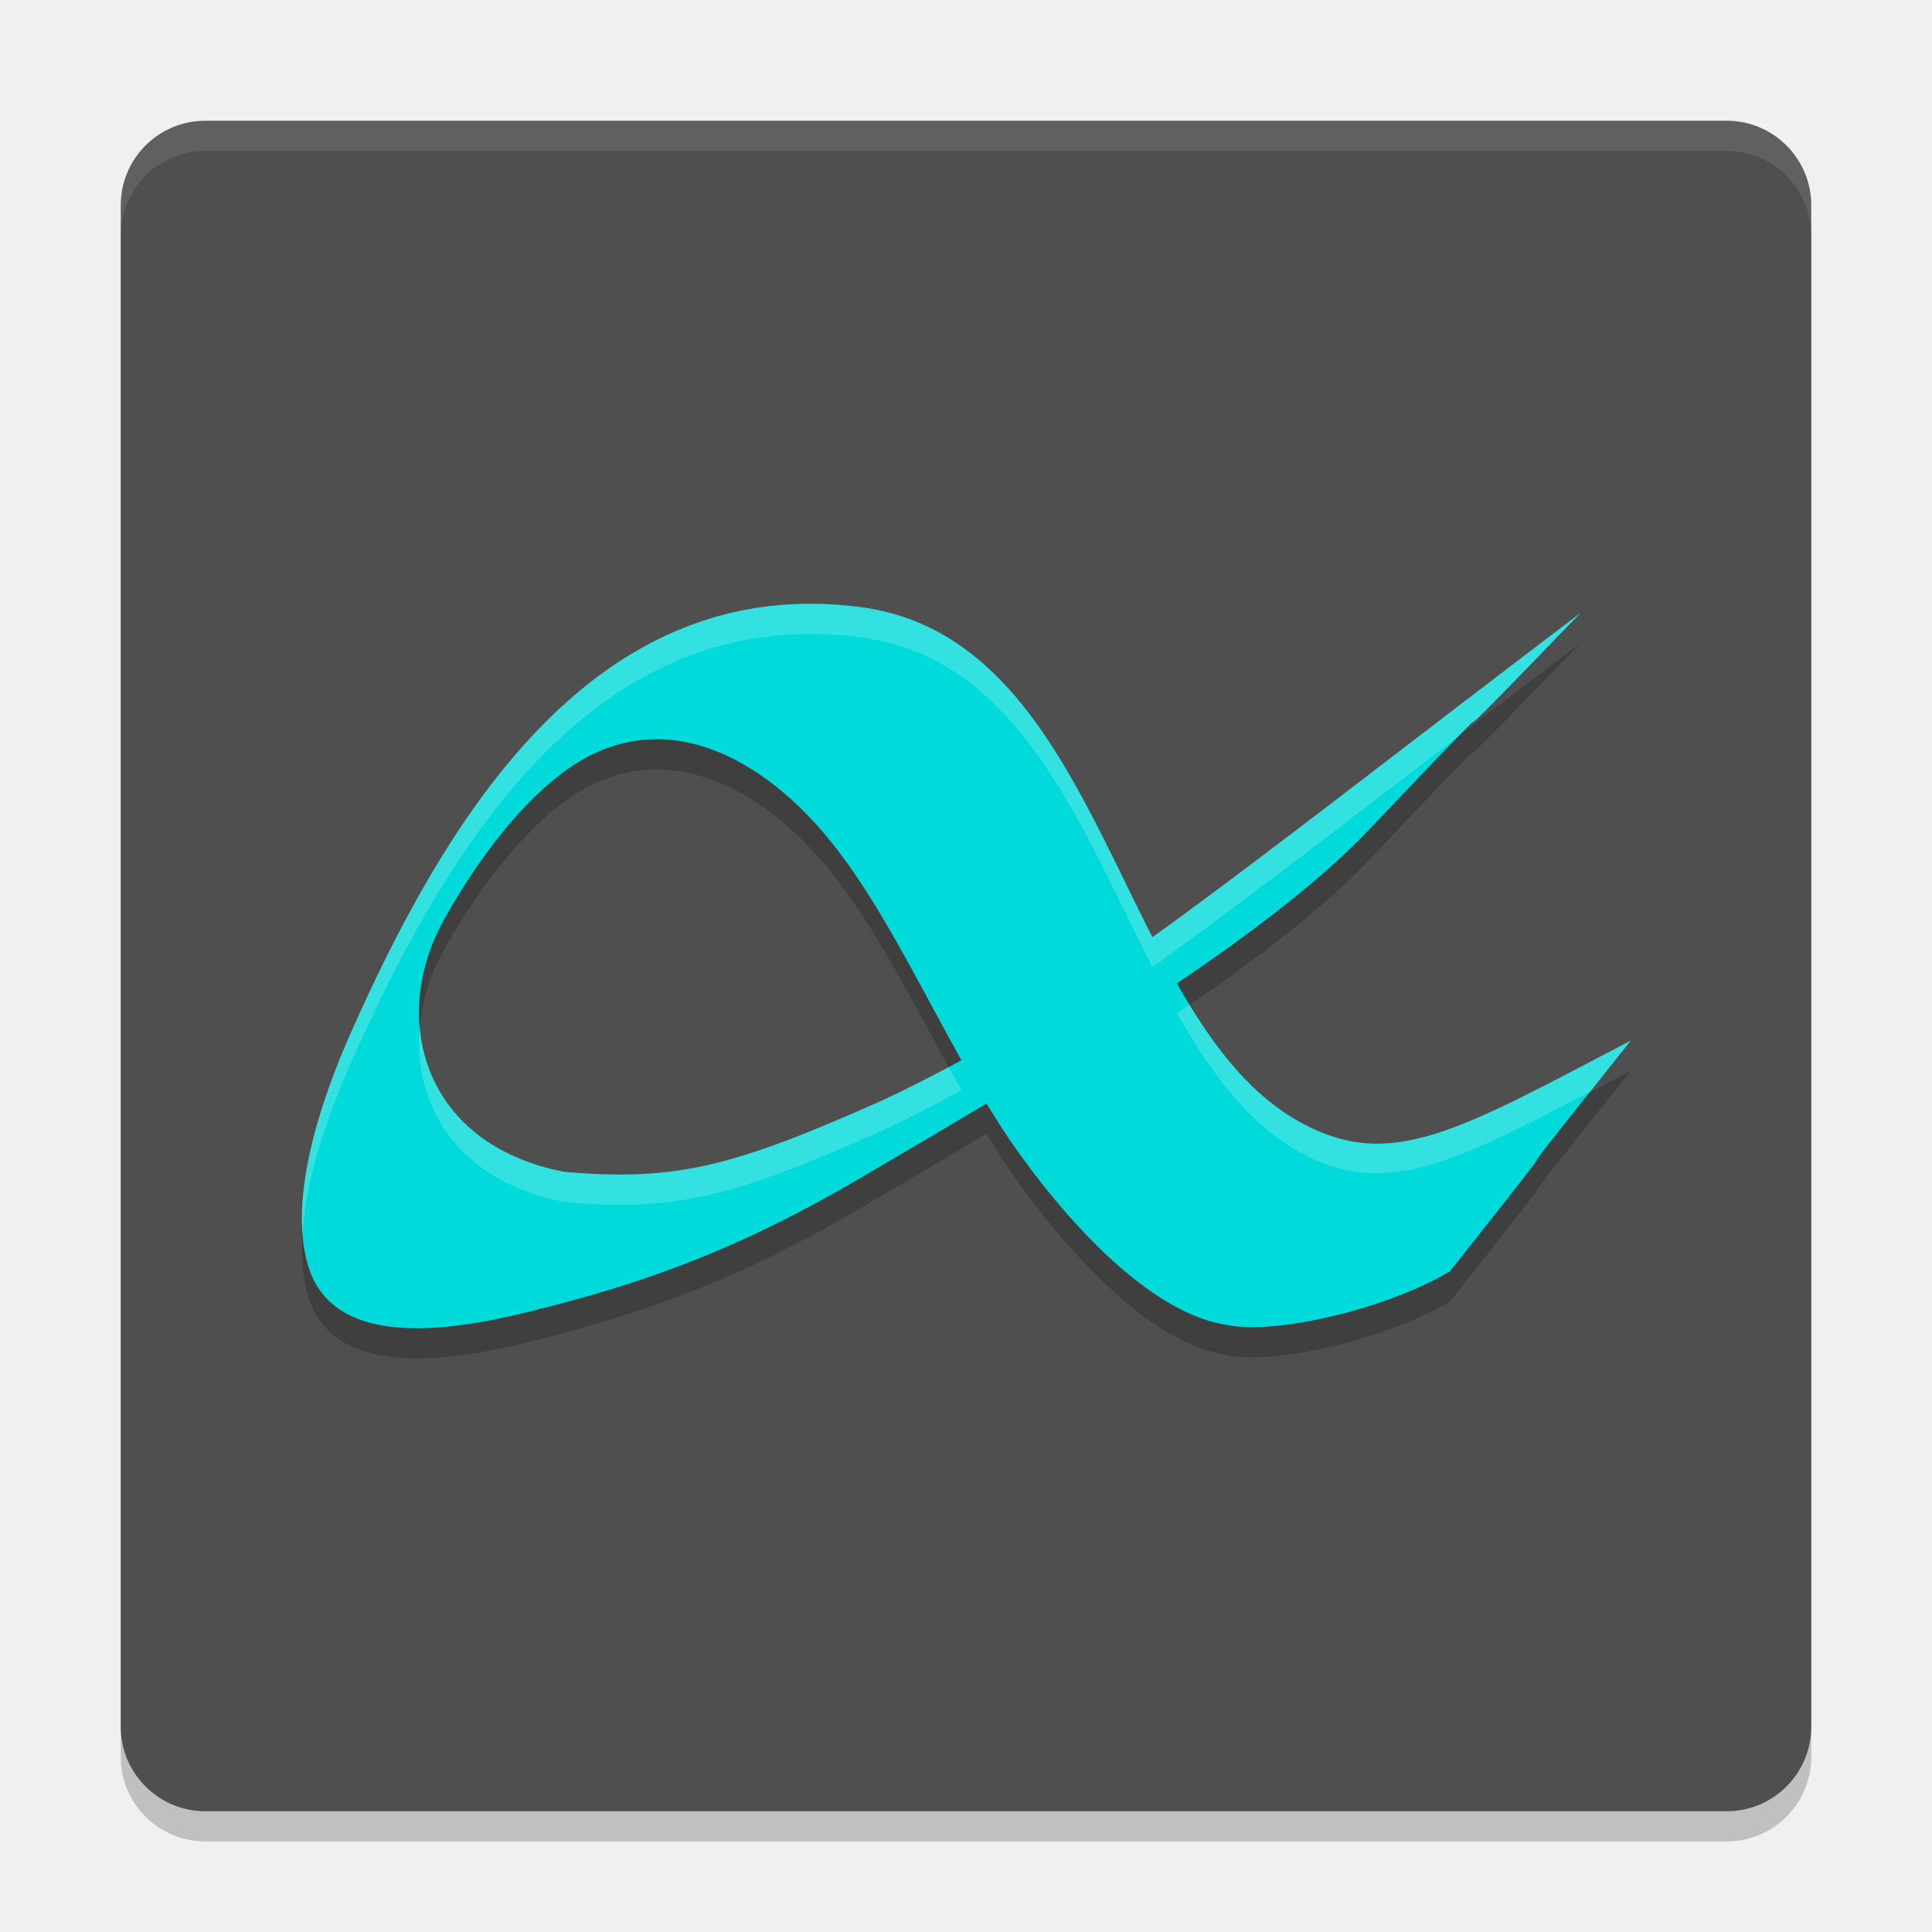
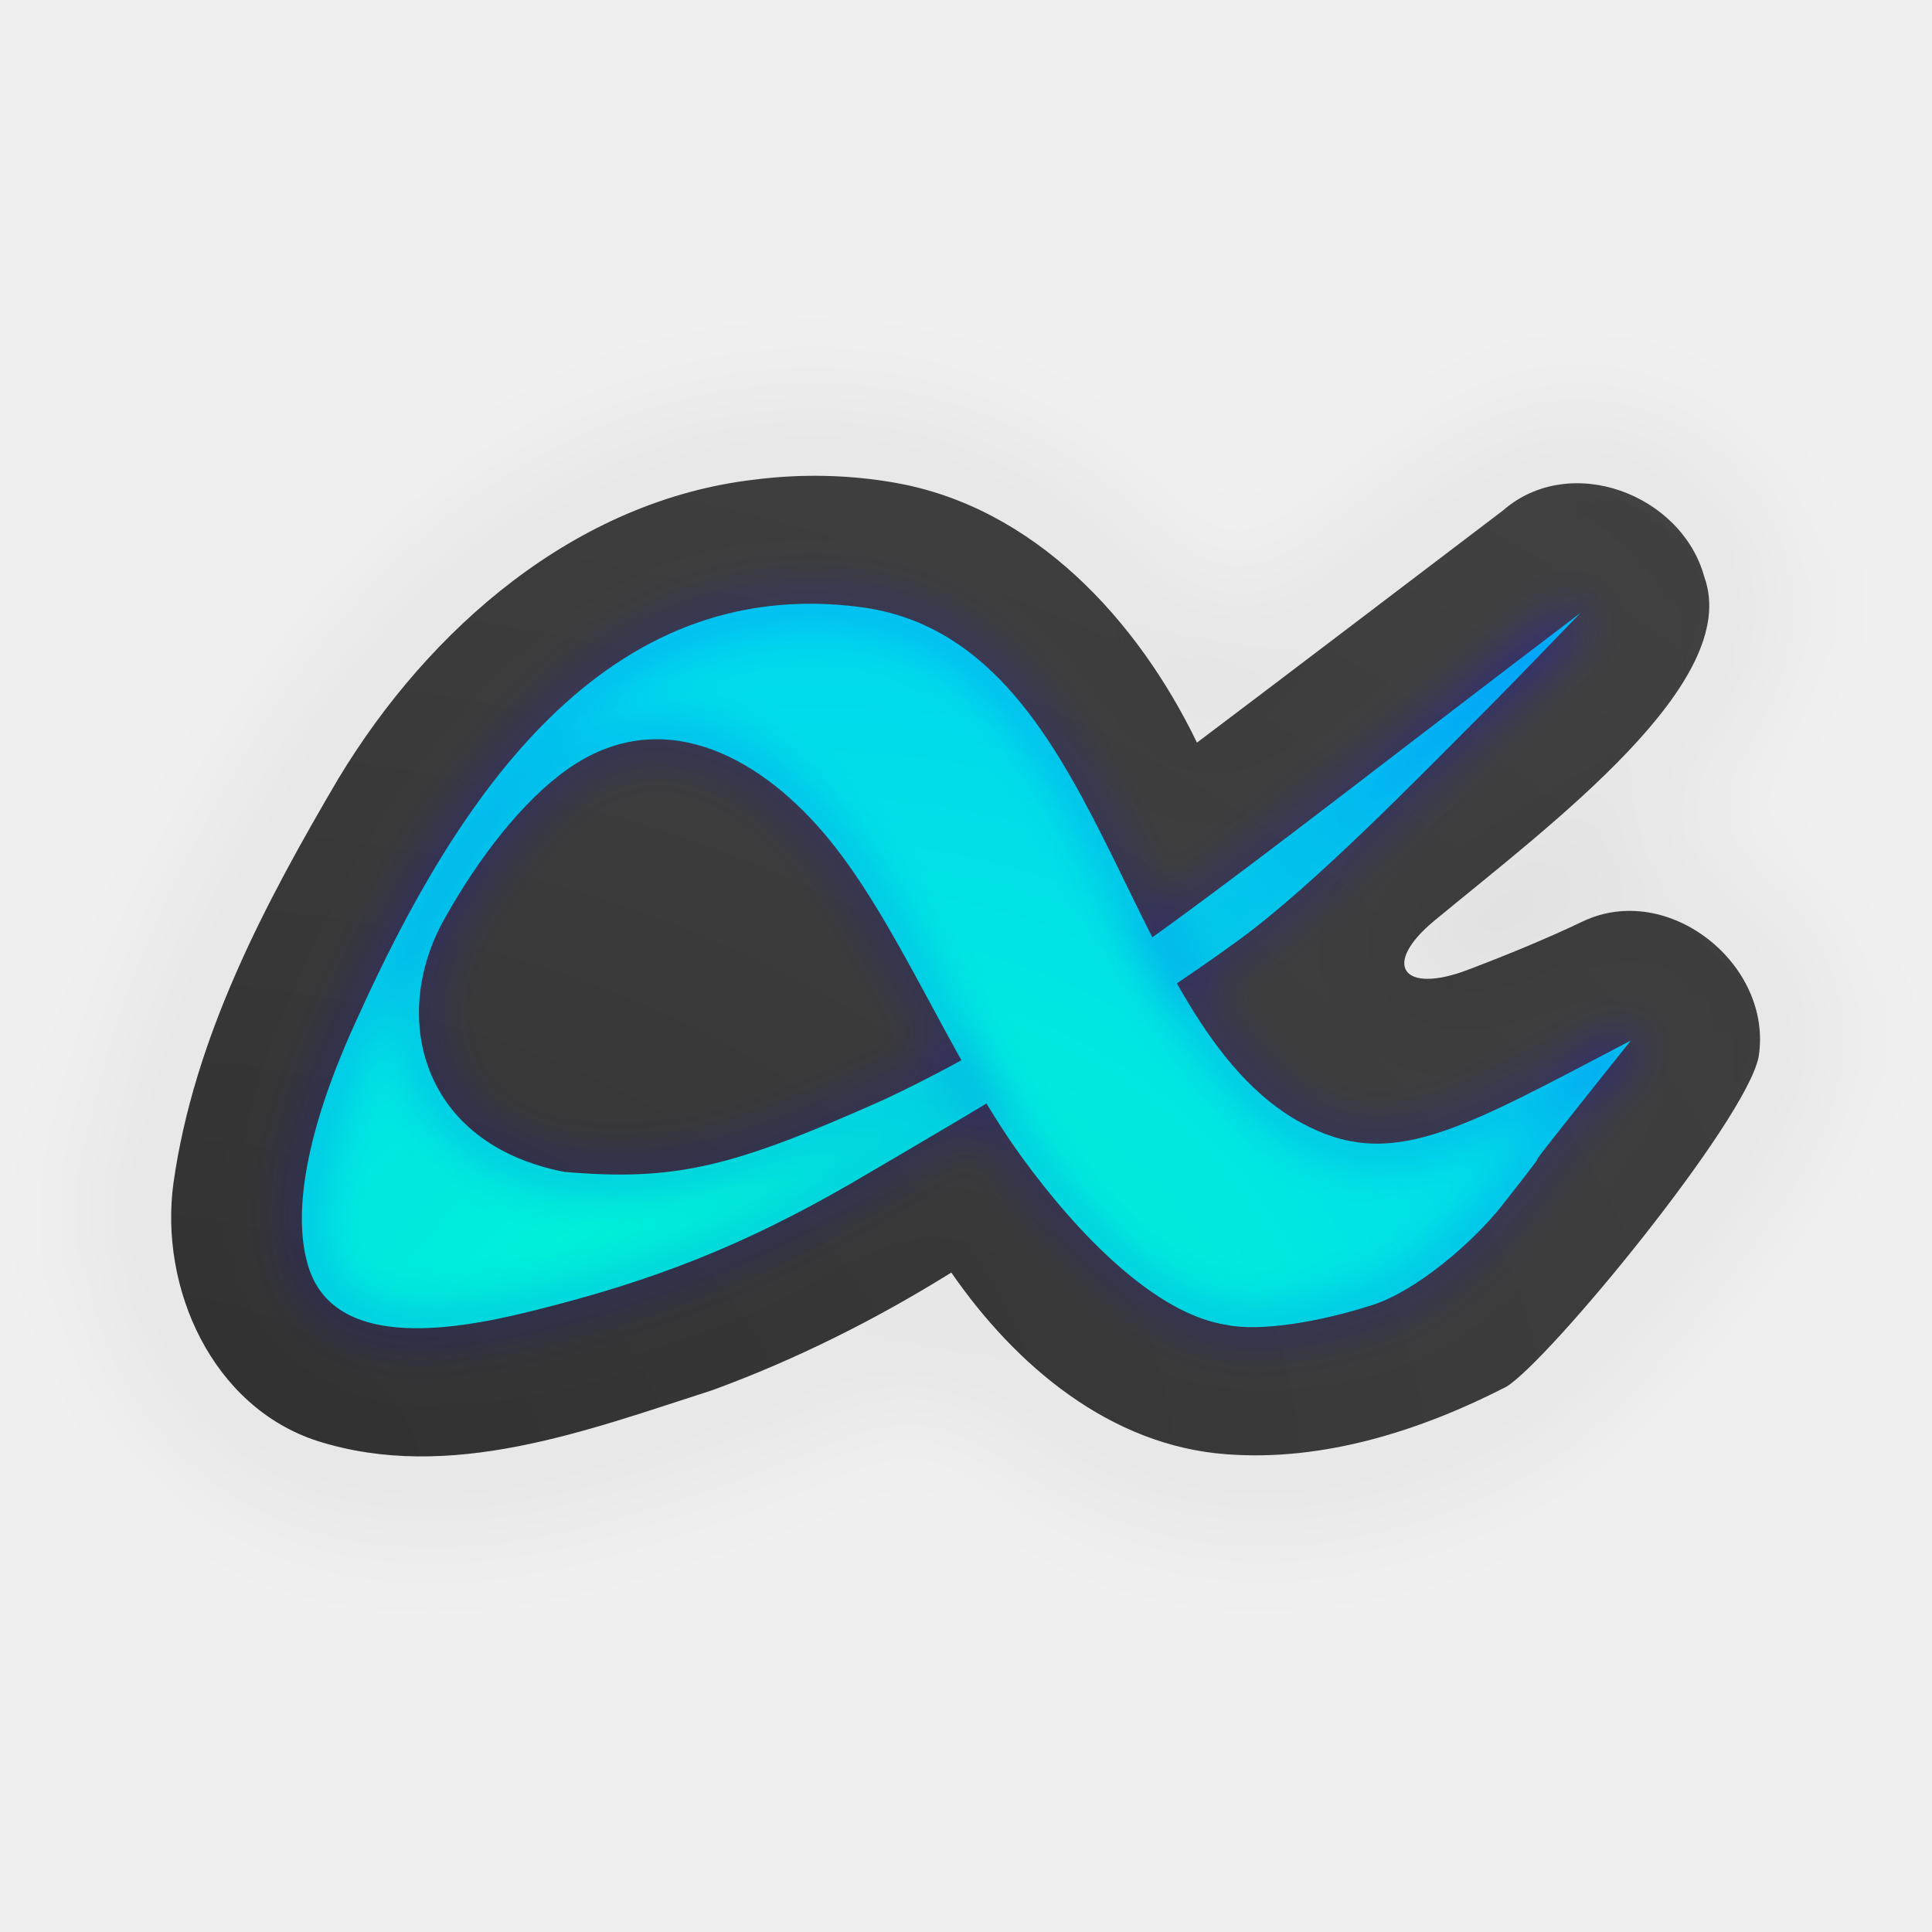
- <svg xmlns="http://www.w3.org/2000/svg" width="64" height="64" version="1">
-   <rect style="opacity:0.2" width="56" height="56" x="4" y="5" rx="2.8" ry="2.8" />
-   <rect style="fill:#4f4f4f" width="56" height="56" x="4" y="4" rx="2.8" ry="2.8" />
-   <path style="opacity:0.2" d="m 54.022,35.471 c -6.07,7.605 -0.19,0.332 -5.991,7.644 -2.02,1.208 -5.723,2.121 -7.397,1.774 -2.347,-0.354 -4.919,-2.983 -6.805,-5.586 -2.386,-3.294 -4.134,-7.896 -6.553,-10.723 -2.244,-2.623 -5.434,-4.237 -8.465,-2.107 -1.498,1.054 -2.961,2.95 -4.095,4.979 -1.812,3.239 -0.764,7.45 3.98,8.368 3.733,0.322 5.623,-0.18 10.575,-2.387 6.384,-2.992 10.932,-6.904 23.085,-16.129 -6.789,7.05 -0.354,0.181 -7.011,7.189 -3.38,3.559 -10.149,7.627 -17.25,11.767 -3.365,1.93 -6.323,3.159 -10.648,4.213 -2.589,0.631 -6.401,1.216 -7.236,-1.531 -0.87,-2.863 1.206,-7.278 1.638,-8.235 3.263,-7.216 8.136,-14.708 16.656,-13.596 8.126,1.062 8.509,13.739 14.574,17.07 2.987,1.64 5.214,0.288 10.943,-2.71 z" />
-   <path style="fill:#00dada" d="m 54.022,34.471 c -6.07,7.605 -0.19,0.332 -5.991,7.644 -2.02,1.208 -5.723,2.121 -7.397,1.774 -2.347,-0.354 -4.919,-2.983 -6.805,-5.586 -2.386,-3.294 -4.134,-7.896 -6.553,-10.723 -2.244,-2.623 -5.434,-4.237 -8.465,-2.107 -1.498,1.054 -2.961,2.95 -4.095,4.979 -1.812,3.239 -0.764,7.45 3.98,8.368 3.733,0.322 5.623,-0.18 10.575,-2.387 6.384,-2.992 10.932,-6.904 23.085,-16.129 -6.789,7.05 -0.354,0.181 -7.011,7.189 -3.38,3.559 -10.149,7.627 -17.25,11.767 -3.365,1.93 -6.323,3.159 -10.648,4.213 -2.589,0.631 -6.401,1.216 -7.236,-1.531 -0.87,-2.863 1.206,-7.278 1.638,-8.235 3.263,-7.216 8.136,-14.708 16.656,-13.596 8.126,1.062 8.509,13.739 14.574,17.07 2.987,1.64 5.214,0.288 10.943,-2.71 z" />
-   <path style="fill:#ffffff;opacity:0.1" d="M 6.801 4 C 5.25 4 4 5.25 4 6.801 L 4 7.801 C 4 6.25 5.25 5 6.801 5 L 57.199 5 C 58.75 5 60 6.25 60 7.801 L 60 6.801 C 60 5.25 58.75 4 57.199 4 L 6.801 4 z" />
-   <path style="fill:#ffffff;opacity:0.2" d="M 26.949 20 C 19.381 19.933 14.909 26.942 11.85 33.707 C 11.468 34.551 9.81 38.086 10.021 40.873 C 10.182 38.298 11.513 35.453 11.85 34.707 C 15.113 27.491 19.986 19.999 28.506 21.111 C 33.749 21.797 35.771 27.313 38.174 32.039 C 40.842 30.124 44.206 27.541 48.275 24.424 C 49.61 23.05 47.254 25.601 52.355 20.303 C 45.987 25.137 41.724 28.491 38.174 31.039 C 35.771 26.313 33.749 20.797 28.506 20.111 C 27.973 20.042 27.454 20.004 26.949 20 z M 39.4 33.283 C 39.265 33.376 39.128 33.469 38.99 33.562 C 40.102 35.531 41.359 37.235 43.078 38.18 C 45.797 39.673 48.017 38.609 52.693 36.158 C 53.129 35.605 52.719 36.102 54.021 34.471 C 48.292 37.468 46.065 38.82 43.078 37.18 C 41.57 36.351 40.412 34.945 39.4 33.283 z M 13.906 33.996 C 13.659 36.59 15.138 39.131 18.695 39.82 C 22.428 40.142 24.318 39.641 29.27 37.434 C 30.158 37.017 31.009 36.575 31.852 36.111 C 31.709 35.857 31.57 35.6 31.43 35.344 C 30.723 35.723 30.01 36.086 29.27 36.434 C 24.318 38.641 22.428 39.142 18.695 38.82 C 15.598 38.22 14.085 36.216 13.906 33.996 z" />
+ <svg xmlns="http://www.w3.org/2000/svg" xmlns:xlink="http://www.w3.org/1999/xlink" width="64" height="64" version="1" id="svg5">
+   <defs id="defs5">
+     <linearGradient id="linearGradient9">
+       <stop style="stop-color:#323232;stop-opacity:1;" offset="0" id="stop9" />
+       <stop style="stop-color:#444444;stop-opacity:1;" offset="1" id="stop10" />
+     </linearGradient>
+     <linearGradient id="linearGradient6">
+       <stop style="stop-color:#00ffcd;stop-opacity:1;" offset="0" id="stop6" />
+       <stop style="stop-color:#00c4ff;stop-opacity:1;" offset="1" id="stop7" />
+     </linearGradient>
+     <radialGradient xlink:href="#linearGradient6" id="radialGradient7" cx="26.067" cy="47.908" fx="26.067" fy="47.908" r="22.011" gradientTransform="matrix(2.069229,-0.5544482,0.5121149,1.911239,-52.3701,-27.33297)" gradientUnits="userSpaceOnUse" />
+     <filter style="color-interpolation-filters:sRGB" id="filter8" x="-0.046" y="-0.085" width="1.092" height="1.17">
+       <feGaussianBlur stdDeviation="0.806" id="feGaussianBlur8" />
+     </filter>
+     <filter style="color-interpolation-filters:sRGB" id="filter9" x="-0.108" y="-0.176" width="1.217" height="1.351">
+       <feGaussianBlur stdDeviation="2.336" id="feGaussianBlur9" />
+     </filter>
+     <radialGradient xlink:href="#linearGradient9" id="radialGradient10" cx="3.596" cy="59.744" fx="3.596" fy="59.744" r="26.316" gradientTransform="matrix(2.845566,0,0,1.756251,-6.636734,-55.80116)" gradientUnits="userSpaceOnUse" />
+   </defs>
+   <path style="fill:#00dada;stroke-linecap:round;stroke-linejoin:round;stroke-miterlimit:4.1" d="m 54.011,34.471 c -6.07,7.605 -0.19,0.332 -5.991,7.644 -2.02,1.208 -5.723,2.121 -7.397,1.774 -2.347,-0.354 -4.919,-2.983 -6.805,-5.586 -2.386,-3.294 -4.134,-7.896 -6.553,-10.723 -2.244,-2.623 -5.434,-4.237 -8.465,-2.107 -1.498,1.054 -2.961,2.95 -4.095,4.979 -1.812,3.239 -0.764,7.45 3.98,8.368 3.733,0.322 5.623,-0.18 10.575,-2.387 6.384,-2.992 10.932,-6.904 23.085,-16.129 -6.789,7.05 -0.354,0.181 -7.011,7.189 -3.38,3.559 -10.149,7.627 -17.25,11.767 -3.365,1.93 -6.323,3.159 -10.648,4.213 -2.589,0.631 -6.401,1.216 -7.236,-1.531 -0.87,-2.863 1.206,-7.278 1.638,-8.235 3.263,-7.216 8.136,-14.708 16.656,-13.596 8.126,1.062 8.509,13.739 14.574,17.07 2.987,1.64 5.214,0.288 10.943,-2.71 z" id="path5" />
+   <path style="fill:url(#radialGradient10);stroke-linecap:round;stroke-linejoin:round;stroke-miterlimit:4.1;fill-opacity:1" d="m 25,15.887 c -5.935,0.689 -10.789,4.938 -13.786,9.897 -2.444,4.154 -4.783,8.568 -5.467,13.399 -0.477,3.473 1.273,7.419 4.77,8.552 4.384,1.388 8.927,-0.349 13.094,-1.688 2.763,-1.012 5.406,-2.339 7.903,-3.892 2.121,3.072 5.255,5.74 9.127,6.02 3.209,0.241 6.433,-0.785 9.262,-2.239 1.432,-0.886 7.93,-8.798 8.353,-10.923 0.495,-3.048 -2.988,-5.846 -5.832,-4.486 -1.129,0.54 -2.46,1.092 -3.809,1.603 -2.161,0.818 -2.861,-0.175 -1.099,-1.632 3.886,-3.212 10.208,-7.904 8.94,-11.391 -0.754,-2.746 -4.454,-4.138 -6.678,-2.189 -3.376,2.561 -6.743,5.131 -10.127,7.682 C 37.685,20.535 34.25,16.785 29.621,15.987 28.098,15.721 26.534,15.693 25,15.887 Z" id="path6" />
+   <path style="mix-blend-mode:normal;fill:none;stroke:#000000;stroke-width:0.2;stroke-linecap:round;stroke-linejoin:round;stroke-miterlimit:4.1;stroke-dasharray:none;stroke-opacity:1;filter:url(#filter9)" d="m 25,15.887 c -5.935,0.689 -10.789,4.938 -13.786,9.897 -2.444,4.154 -4.783,8.568 -5.467,13.399 -0.477,3.473 1.273,7.419 4.77,8.552 4.384,1.388 8.927,-0.349 13.094,-1.688 2.763,-1.012 5.406,-2.339 7.903,-3.892 2.121,3.072 5.255,5.74 9.127,6.02 3.209,0.241 6.433,-0.785 9.262,-2.239 1.432,-0.886 7.93,-8.798 8.353,-10.923 0.495,-3.048 -2.988,-5.846 -5.832,-4.486 -1.129,0.54 -2.46,1.092 -3.809,1.603 -2.161,0.818 -2.861,-0.175 -1.099,-1.632 3.886,-3.212 10.208,-7.904 8.94,-11.391 -0.754,-2.746 -4.454,-4.138 -6.678,-2.189 -3.376,2.561 -6.743,5.131 -10.127,7.682 C 37.685,20.535 34.25,16.785 29.621,15.987 28.098,15.721 26.534,15.693 25,15.887 Z" id="path6-9" transform="translate(0.01398604,-0.00527753)" />
+   <path style="fill:url(#radialGradient7)" d="m 54.022,34.471 c -5.277,6.611 -1.522,1.978 -4.263,5.459 -0.952,1.209 -2.817,2.82 -4.279,3.294 -1.791,0.58 -3.752,0.892 -4.847,0.665 -2.347,-0.354 -4.919,-2.983 -6.805,-5.586 -2.386,-3.294 -4.134,-7.896 -6.553,-10.723 -2.244,-2.623 -5.434,-4.237 -8.465,-2.107 -1.498,1.054 -2.961,2.95 -4.095,4.979 -1.812,3.239 -0.764,7.45 3.98,8.368 3.733,0.322 5.623,-0.18 10.575,-2.387 6.384,-2.992 10.932,-6.904 23.085,-16.129 -1.77,1.838 -2.641,2.73 -3.08,3.168 -2.196,2.195 -5.713,5.825 -8.221,7.655 -3.547,2.589 -8.178,5.344 -12.96,8.132 -3.365,1.93 -6.323,3.159 -10.648,4.213 -2.589,0.631 -6.401,1.216 -7.236,-1.531 -0.87,-2.863 1.206,-7.278 1.638,-8.235 3.263,-7.216 8.136,-14.708 16.656,-13.596 8.126,1.062 8.509,13.739 14.574,17.07 2.987,1.64 5.214,0.288 10.943,-2.71 z" id="path3" />
+   <path id="path3-5" style="fill:none;stroke:#0d00ff;stroke-width:0.2;stroke-dasharray:none;stroke-opacity:1;filter:url(#filter8)" d="m 26.949,20 c -7.568,-0.067 -12.04,6.942 -15.1,13.707 -0.432,0.957 -2.508,5.371 -1.639,8.234 0.835,2.747 4.648,2.163 7.236,1.531 4.326,-1.054 7.283,-2.283 10.648,-4.213 0.579,-0.337 4.586,-2.715 4.586,-2.715 l -0.828,-1.44 0.828,1.44 c 0,0 0.747,1.206 1.146,1.758 1.886,2.603 4.458,5.232 6.805,5.586 1.094,0.227 3.056,-0.086 4.848,-0.666 1.461,-0.473 3.328,-2.084 4.279,-3.293 2.741,-3.481 -1.016,1.152 4.262,-5.459 -5.729,2.998 -7.957,4.349 -10.943,2.709 -1.718,-0.944 -4.086,-4.613 -4.086,-4.613 l -0.819,-1.543 0.819,1.524 c 3.88,-2.466 7.057,-5.839 10.283,-9.075 0.439,-0.438 1.31,-1.332 3.08,-3.17 -6.368,4.834 -10.631,8.188 -14.182,10.736 C 35.771,26.313 33.749,20.797 28.506,20.111 27.973,20.042 27.454,20.004 26.949,20 Z m -5.283,4.488 c 2.078,-0.039 4.067,1.286 5.609,3.09 1.704,1.992 3.078,4.863 4.574,7.539 -0.842,0.463 -1.693,0.901 -2.58,1.316 -4.952,2.207 -6.841,2.708 -10.574,2.387 -4.744,-0.919 -5.79,-5.13 -3.979,-8.369 1.134,-2.029 2.596,-3.924 4.094,-4.979 0.947,-0.665 1.911,-0.967 2.855,-0.984 z" />
</svg>
